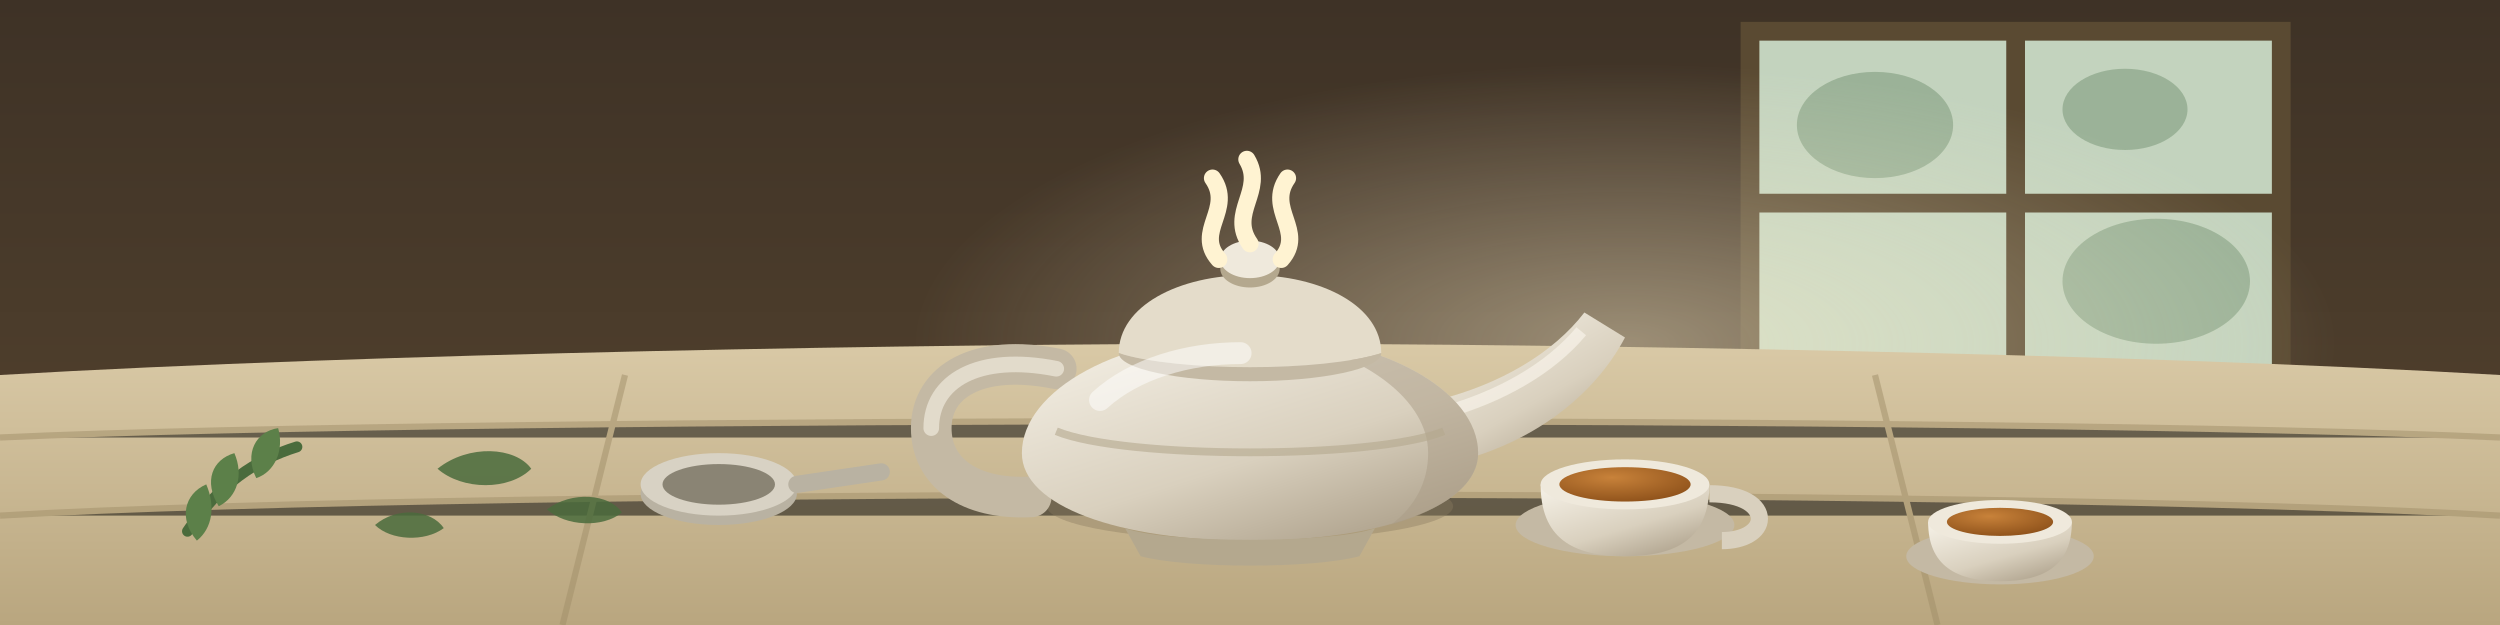
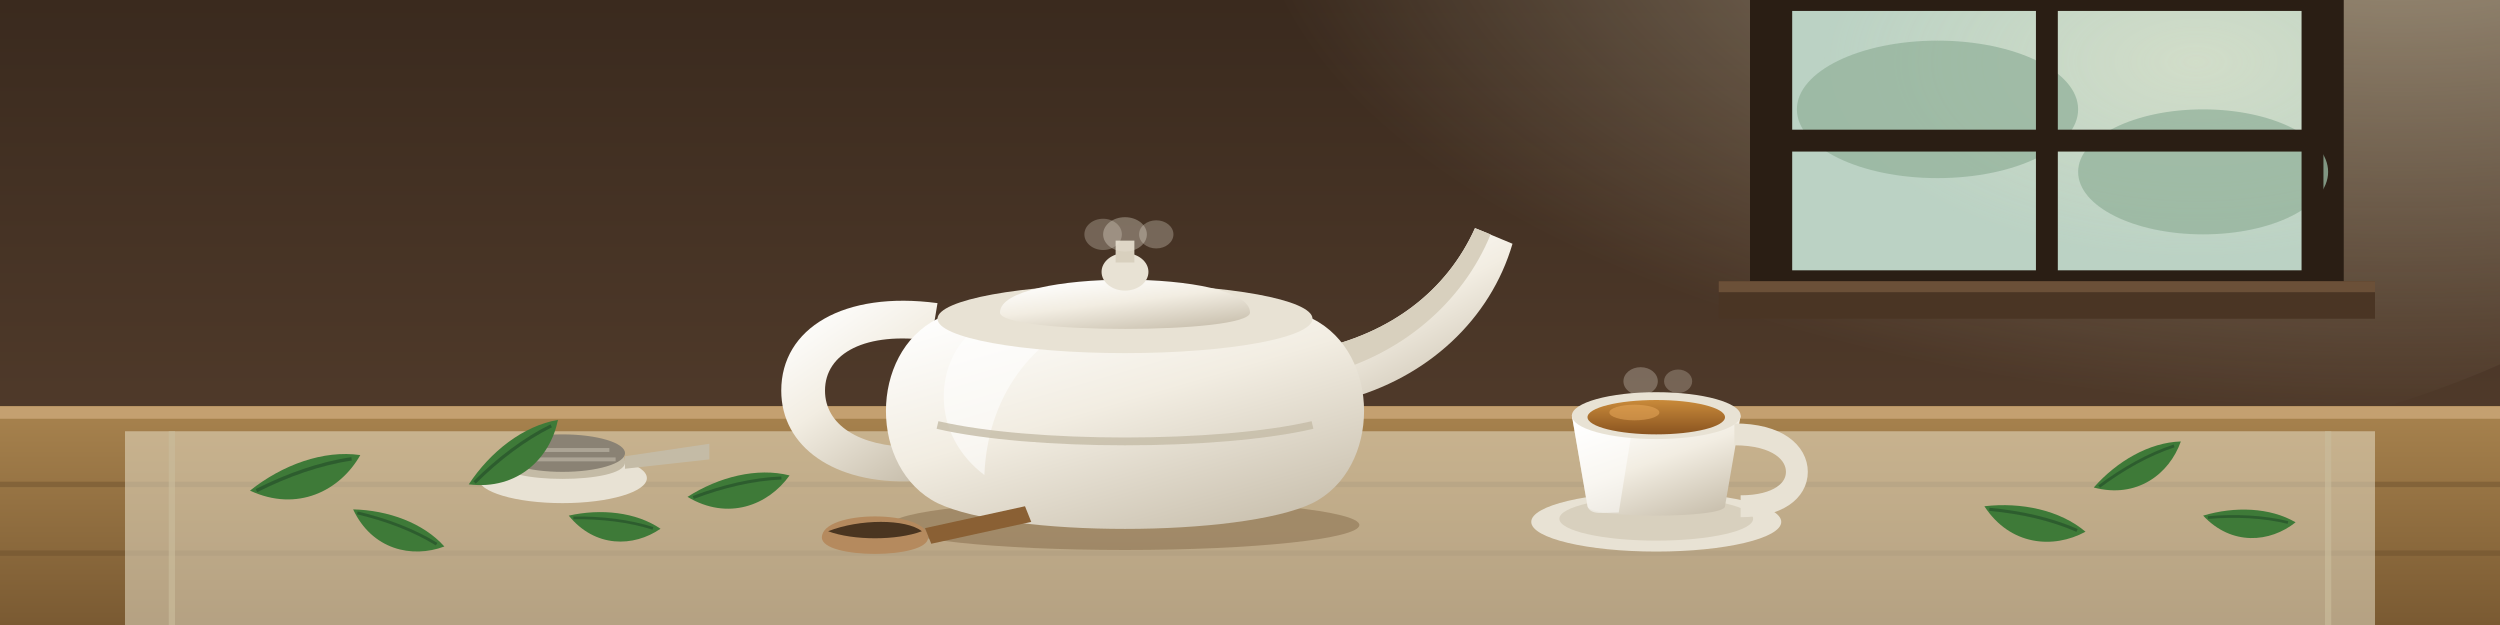
<svg xmlns="http://www.w3.org/2000/svg" viewBox="0 0 160 40" width="1600" height="400" role="presentation" preserveAspectRatio="xMidYMid slice">
  <style>
-     .steam { animation: curl 6s ease-in-out infinite }
-     .s2 { animation-delay: -2s } .s3 { animation-delay: -4s }
-     @keyframes curl {
-       0%   { transform: translate(0,0) scaleX(1); opacity: 0 }
-       20%  { opacity: .55 }
-       100% { transform: translate(2px,-11px) scaleX(1.5); opacity: 0 }
-     }
-     .steam { transform-box: fill-box; transform-origin: 50% 100% }
-     @media (prefers-reduced-motion: reduce) { .steam { animation: none; opacity: .3 } }
+     .curl { animation: rise 7s ease-out infinite }
+     .c2 { animation-delay: -2.3s } .c3 { animation-delay: -4.6s }
+     .c4 { animation-delay: -3.4s; animation-duration: 6s }
+     @keyframes rise { 0% { transform: translate(0,0) scale(.5); opacity: 0 }
+                       22% { opacity: .55 }
+                       100% { transform: translate(3px,-11px) scale(1.5); opacity: 0 } }
+     .warm { animation: glow 9s ease-in-out infinite alternate }
+     @keyframes glow { from { opacity: .5 } to { opacity: .85 } }
+     @media (prefers-reduced-motion: reduce) { .curl, .warm { animation: none } }
  </style>
  <defs>
-     <linearGradient id="wall" x1="0" y1="0" x2="0" y2="1">
-       <stop offset="0%" stop-color="#3E3226" />
-       <stop offset="100%" stop-color="#57452F" />
+     <linearGradient id="teawall" x1="0" y1="0" x2="0" y2="1">
+       <stop offset="0%" stop-color="#3A2A1E" />
+       <stop offset="100%" stop-color="#5A4230" />
    </linearGradient>
-     <linearGradient id="cloth" x1="0" y1="0" x2="0" y2="1">
-       <stop offset="0%" stop-color="#D9C9A6" />
-       <stop offset="100%" stop-color="#B9A67F" />
+     <linearGradient id="teatable" x1="0" y1="0" x2="0" y2="1">
+       <stop offset="0%" stop-color="#A8834E" />
+       <stop offset="100%" stop-color="#7A5A32" />
    </linearGradient>
-     <radialGradient id="daylight" cx=".5" cy=".5" r=".5">
-       <stop offset="0%" stop-color="#FFF3D2" stop-opacity=".45" />
+     <linearGradient id="china" x1=".2" y1="0" x2=".8" y2="1">
+       <stop offset="0%" stop-color="#FFFFFF" />
+       <stop offset="46%" stop-color="#F2EDE2" />
+       <stop offset="100%" stop-color="#C9C0AE" />
+     </linearGradient>
+     <linearGradient id="brew" x1="0" y1="0" x2="0" y2="1">
+       <stop offset="0%" stop-color="#C98A3A" />
+       <stop offset="100%" stop-color="#8A5420" />
+     </linearGradient>
+     <radialGradient id="daylight" cx=".78" cy=".22" r=".7">
+       <stop offset="0%" stop-color="#FFF3D2" stop-opacity=".55" />
      <stop offset="100%" stop-color="#FFF3D2" stop-opacity="0" />
    </radialGradient>
-     <linearGradient id="glaze" x1=".2" y1="0" x2=".9" y2="1">
-       <stop offset="0%" stop-color="#F2EDE2" />
-       <stop offset="55%" stop-color="#D9D0BE" />
-       <stop offset="100%" stop-color="#A99C86" />
-     </linearGradient>
-     <radialGradient id="brew" cx=".4" cy=".3" r=".8">
-       <stop offset="0%" stop-color="#C8823A" />
-       <stop offset="100%" stop-color="#8A4E18" />
-     </radialGradient>
  </defs>
-   <rect width="160" height="40" fill="url(#wall)" />
+   <rect width="160" height="40" fill="url(#teawall)" />
+   <ellipse class="warm" cx="124" cy="6" rx="52" ry="24" fill="url(#daylight)" />
  <g>
-     <path d="M112 2 L146 2 L146 24 L112 24 Z" fill="#8FA88C" />
-     <path d="M112 2 L146 2 L146 24 L112 24 Z" fill="#EEF6E8" opacity=".55" />
-     <g stroke="#5A4A32" stroke-width="1.2" fill="none">
-       <path d="M112 2 L146 2 L146 24 L112 24 Z" />
-       <path d="M129 2 L129 24" />
-       <path d="M112 13 L146 13" />
+     <path d="M112 0 L150 0 L150 20 L112 20 Z" fill="#2A1E14" />
+     <path d="M114 0 L148 0 L148 18 L114 18 Z" fill="#BBD2C4" />
+     <path d="M114 0 L148 0 L148 18 L114 18 Z" fill="url(#daylight)" opacity=".6" />
+     <g fill="#96B49E" opacity=".8">
+       <ellipse cx="124" cy="7" rx="9" ry="4.4" />
+       <ellipse cx="141" cy="11" rx="8" ry="4" />
    </g>
-     <g fill="#7A9878" opacity=".55">
-       <ellipse cx="120" cy="8" rx="5" ry="3.4" />
-       <ellipse cx="138" cy="18" rx="6" ry="4" />
-       <ellipse cx="136" cy="7" rx="4" ry="2.6" />
+     <g stroke="#2A1E14" stroke-width="1.4" fill="none">
+       <path d="M131 0 L131 18" />
+       <path d="M114 9 L148 9" />
+       <path d="M114 0 L148 0 L148 18 L114 18 Z" />
+     </g>
+     <path d="M110 18 L152 18 L152 20.4 L110 20.4 Z" fill="#4A3524" />
+     <path d="M110 18 L152 18 L152 18.7 L110 18.7 Z" fill="#6B5038" />
+   </g>
+   <path d="M0 26 L160 26 L160 40 L0 40 Z" fill="url(#teatable)" />
+   <path d="M0 26 L160 26 L160 26.8 L0 26.8 Z" fill="#C4A070" />
+   <g stroke="#6B4E2C" stroke-width=".35" opacity=".45" fill="none">
+     <path d="M0 31 L160 31" />
+     <path d="M0 35.4 L160 35.4" />
+   </g>
+   <path d="M8 27.6 L152 27.6 L152 40 L8 40 Z" fill="#E6DCC4" opacity=".55" />
+   <g stroke="#C9BB9A" stroke-width=".4" opacity=".7" fill="none">
+     <path d="M11 27.6 L11 40" />
+     <path d="M149 27.6 L149 40" />
+   </g>
+   <g>
+     <ellipse cx="72" cy="33.6" rx="15" ry="1.6" fill="#6B4E2C" opacity=".35" />
+     <path d="M84 22.4 C89 21.4 92.6 18.6 94.4 14.6 L96.8 15.6 C95.4 20.4 91.4 24.2 86 25.6 Z" fill="url(#china)" />
+     <path d="M84 22.4 C89 21.4 92.6 18.6 94.4 14.6 L95.4 15 C93.6 19.4 89.6 22.8 84.6 24 Z" fill="#D8D0BE" />
+     <path d="M60 19.4 C54 18.6 50 21 50 25 C50 28.6 53.4 31 58.4 30.8 L58.4 28.6              C55 28.6 52.8 27.2 52.8 25 C52.8 22.6 55.4 21.2 59.6 21.8 Z" fill="url(#china)" />
+     <path d="M60 20.4 C64 18.4 80 18.4 84 20.4 C88.4 22.6 88.4 30 84 32.2              C79.4 34.4 64.6 34.4 60 32.2 C55.6 30 55.6 22.6 60 20.4 Z" fill="url(#china)" />
+     <path d="M62 21.4 C64.6 20.2 68 19.8 70.4 20 C66 21.6 63.2 25.4 63 30.4              C61.4 29.2 60.4 27.4 60.4 25.4 C60.4 23.8 61 22.4 62 21.4 Z" fill="#FFFFFF" opacity=".55" />
+     <ellipse cx="72" cy="20.4" rx="12" ry="2.2" fill="#E8E2D4" />
+     <path d="M64 20 C64 17.2 80 17.2 80 20 C80 21.4 64 21.4 64 20 Z" fill="url(#china)" />
+     <ellipse cx="72" cy="17.4" rx="1.5" ry="1.2" fill="#E8E2D4" />
+     <path d="M71.4 16.8 L72.6 16.8 L72.6 15.4 L71.4 15.4 Z" fill="#D8D0BE" />
+     <path d="M60 27.2 C66 28.6 78 28.6 84 27.2" stroke="#C4BBA6" stroke-width=".5" fill="none" opacity=".8" />
+   </g>
+   <g fill="#E8E2D4">
+     <ellipse class="curl" cx="72" cy="15" rx="1.4" ry="1.1" opacity=".35" />
+     <ellipse class="curl c2" cx="74" cy="15" rx="1.1" ry=".9" opacity=".3" />
+     <ellipse class="curl c3" cx="70.6" cy="15" rx="1.2" ry="1" opacity=".28" />
+   </g>
+   <g transform="translate(106 0)">
+     <ellipse cx="0" cy="33.4" rx="8" ry="1.9" fill="#E8E2D4" />
+     <ellipse cx="0" cy="33.2" rx="6.2" ry="1.4" fill="#D8D0BE" />
+     <path d="M-5.4 26.6 L5.4 26.6 L4.4 32.4 C4.4 33.2 -4.4 33.2 -4.4 32.4 Z" fill="url(#china)" />
+     <path d="M-5.4 26.6 L-1.4 26.6 L-2.4 32.8 C-3.4 32.8 -4.2 33 -4.4 32.4 Z" fill="#FFFFFF" opacity=".5" />
+     <ellipse cx="0" cy="26.6" rx="5.4" ry="1.5" fill="#E8E2D4" />
+     <ellipse cx="0" cy="26.7" rx="4.4" ry="1.1" fill="url(#brew)" />
+     <ellipse cx="-1.4" cy="26.4" rx="1.6" ry=".5" fill="#E8A75A" opacity=".55" />
+     <path d="M5 27.8 C7.8 27.8 9 29 9 30.2 C9 31.4 7.8 32.4 5.4 32.4" fill="none" stroke="#E8E2D4" stroke-width="1.4" />
+   </g>
+   <g fill="#E8E2D4">
+     <ellipse class="curl c4" cx="105" cy="24.4" rx="1.1" ry=".9" opacity=".3" />
+     <ellipse class="curl c2" cx="107.4" cy="24.4" rx=".9" ry=".75" opacity=".26" />
+   </g>
+   <g transform="translate(36 0)">
+     <ellipse cx="0" cy="30.6" rx="5.4" ry="1.6" fill="#E8E2D4" />
+     <path d="M-4 29.6 C-4 27.4 4 27.4 4 29.6 C4 31 -4 31 -4 29.6 Z" fill="#C4BBA6" />
+     <ellipse cx="0" cy="29" rx="4" ry="1.2" fill="#8A8274" />
+     <g stroke="#B4AC9E" stroke-width=".25" opacity=".8">
+       <path d="M-3 28.8 L3 28.8" />
+       <path d="M-3.4 29.4 L3.4 29.4" />
+     </g>
+     <path d="M4 29.2 L9.4 28.4 L9.4 29.4 L4 30 Z" fill="#C4BBA6" />
+   </g>
+   <g transform="translate(56 0)">
+     <path d="M-3.4 34.4 C-3.4 32.6 3.4 32.6 3.4 34.4 C3.4 35.8 -3.4 35.8 -3.4 34.4 Z" fill="#B58A5E" />
+     <path d="M-3 34 C-1 33.2 2 33.2 3 34 C1.4 34.6 -1.4 34.6 -3 34 Z" fill="#4A3520" />
+     <path d="M3.2 33.8 L9.6 32.4 L10 33.4 L3.6 34.8 Z" fill="#8A6034" />
+   </g>
+   <g>
+     <g transform="translate(16 31.4) rotate(-14) scale(1.0)">
+       <path d="M0 0 C2.4 -1.1 5.2 -1.4 7.4 -.5 C5.6 1.4 2.6 2.1 0 0 Z" fill="#3E7A38" />
+       <path d="M.4 .1 C2.6 -.4 4.8 -.6 6.8 -.4" stroke="#26512A" stroke-width=".22" fill="none" opacity=".7" />
+     </g>
+     <g transform="translate(22.6 32.6) rotate(26) scale(0.85)">
+       <path d="M0 0 C2.4 -1.1 5.2 -1.4 7.4 -.5 C5.6 1.4 2.6 2.1 0 0 Z" fill="#3E7A38" />
+       <path d="M.4 .1 C2.6 -.4 4.8 -.6 6.8 -.4" stroke="#26512A" stroke-width=".22" fill="none" opacity=".7" />
+     </g>
+     <g transform="translate(30 31) rotate(-32) scale(0.95)">
+       <path d="M0 0 C2.4 -1.1 5.2 -1.4 7.4 -.5 C5.6 1.4 2.6 2.1 0 0 Z" fill="#3E7A38" />
+       <path d="M.4 .1 C2.6 -.4 4.8 -.6 6.8 -.4" stroke="#26512A" stroke-width=".22" fill="none" opacity=".7" />
+     </g>
+     <g transform="translate(36.4 33) rotate(12) scale(0.8)">
+       <path d="M0 0 C2.4 -1.1 5.2 -1.4 7.4 -.5 C5.6 1.4 2.6 2.1 0 0 Z" fill="#3E7A38" />
+       <path d="M.4 .1 C2.6 -.4 4.8 -.6 6.8 -.4" stroke="#26512A" stroke-width=".22" fill="none" opacity=".7" />
+     </g>
+     <g transform="translate(44 31.8) rotate(-8) scale(0.9)">
+       <path d="M0 0 C2.4 -1.1 5.2 -1.4 7.4 -.5 C5.6 1.4 2.6 2.1 0 0 Z" fill="#3E7A38" />
+       <path d="M.4 .1 C2.6 -.4 4.8 -.6 6.8 -.4" stroke="#26512A" stroke-width=".22" fill="none" opacity=".7" />
+     </g>
+     <g transform="translate(127 32.4) rotate(18) scale(0.9)">
+       <path d="M0 0 C2.4 -1.1 5.2 -1.4 7.4 -.5 C5.6 1.4 2.6 2.1 0 0 Z" fill="#3E7A38" />
+       <path d="M.4 .1 C2.6 -.4 4.8 -.6 6.8 -.4" stroke="#26512A" stroke-width=".22" fill="none" opacity=".7" />
+     </g>
+     <g transform="translate(134 31.2) rotate(-24) scale(0.85)">
+       <path d="M0 0 C2.4 -1.1 5.2 -1.4 7.4 -.5 C5.6 1.4 2.6 2.1 0 0 Z" fill="#3E7A38" />
+       <path d="M.4 .1 C2.6 -.4 4.8 -.6 6.8 -.4" stroke="#26512A" stroke-width=".22" fill="none" opacity=".7" />
+     </g>
+     <g transform="translate(141 33) rotate(8) scale(0.8)">
+       <path d="M0 0 C2.4 -1.1 5.2 -1.4 7.4 -.5 C5.6 1.4 2.6 2.1 0 0 Z" fill="#3E7A38" />
+       <path d="M.4 .1 C2.6 -.4 4.8 -.6 6.8 -.4" stroke="#26512A" stroke-width=".22" fill="none" opacity=".7" />
    </g>
  </g>
-   <ellipse cx="104" cy="22" rx="46" ry="18" fill="url(#daylight)" />
-   <path d="M0 24 C24 22.6 60 22 80 22 C100 22 136 22.6 160 24 L160 40 L0 40 Z" fill="url(#cloth)" />
-   <g stroke="#A08D68" stroke-width=".4" opacity=".5">
-     <path d="M0 28 C30 26.6 130 26.6 160 28" />
-     <path d="M0 33 C30 31.2 130 31.2 160 33" />
-     <path d="M40 24 L36 40" />
-     <path d="M120 24 L124 40" />
-   </g>
-   <g fill="#4A6B3C" opacity=".85">
-     <path d="M28 30 C30 28.4 33 28.6 34 30 C32.6 31.4 29.6 31.4 28 30 Z" />
-     <path d="M35 32.6 C36.6 31.4 39 31.6 39.8 32.8 C38.6 33.8 36.2 33.7 35 32.6 Z" />
-     <path d="M24 33.6 C25.4 32.4 27.6 32.6 28.4 33.8 C27.2 34.7 25 34.6 24 33.6 Z" />
-   </g>
-   <g>
-     <ellipse cx="46" cy="31.6" rx="5" ry="2" fill="#B9B2A2" />
-     <ellipse cx="46" cy="31" rx="5" ry="2" fill="#D8D2C4" />
-     <ellipse cx="46" cy="31" rx="3.6" ry="1.3" fill="#8A8474" />
-     <path d="M51 31 L56.4 30.2" stroke="#B9B2A2" stroke-width="1.1" stroke-linecap="round" />
-   </g>
-   <g>
-     <ellipse cx="80" cy="32.4" rx="13" ry="2.2" fill="#8A7A5E" opacity=".4" />
-     <path d="M67.6 23.6 C62.6 22.6 59.6 24.4 59.6 27.4 C59.6 30.2 62 32 66 31.8" fill="none" stroke="#C4B9A4" stroke-width="2.6" stroke-linecap="round" />
-     <path d="M67.6 23.6 C62.6 22.6 59.6 24.4 59.6 27.4" fill="none" stroke="#EFE9DC" stroke-width="1" stroke-linecap="round" opacity=".7" />
-     <path d="M92 25.6 C96 24.6 99.4 22.6 101.4 20 L104 21.6 C102 25.4 98 28.4 93 29.6 Z" fill="url(#glaze)" />
-     <path d="M92.4 26.4 C96 25.4 99.2 23.6 101.2 21.2" fill="none" stroke="#FBF7EE" stroke-width=".8" opacity=".6" />
-     <path d="M80 21.4 C88.4 21.4 94.6 25 94.6 29 C94.6 32.4 88.4 34.6 80 34.6              C71.6 34.6 65.4 32.4 65.4 29 C65.4 25 71.6 21.4 80 21.4 Z" fill="url(#glaze)" />
-     <path d="M80 21.4 C88.4 21.4 94.6 25 94.6 29 C94.6 31 92.4 32.6 89 33.6              C90.6 32.4 91.4 30.8 91.4 29 C91.4 25.6 87.4 22.6 81.6 21.5 Z" fill="#A99C86" opacity=".5" />
-     <path d="M72 33.8 C74.6 34.8 85.4 34.8 88 33.8 L87 35.6 C84 36.4 76 36.4 73 35.6 Z" fill="#B4A88E" />
-     <path d="M71.6 22.6 C71.6 19.6 75.4 17.6 80 17.6 C84.6 17.6 88.4 19.6 88.4 22.6              C84.6 23.8 75.4 23.8 71.6 22.6 Z" fill="#E4DCCA" />
-     <path d="M71.6 22.6 C75.4 23.8 84.6 23.8 88.4 22.6 C88.4 23.6 84.6 24.4 80 24.4              C75.4 24.4 71.6 23.6 71.6 22.6 Z" fill="#C4B9A4" />
-     <ellipse cx="80" cy="17.2" rx="1.9" ry="1.2" fill="#B4A88E" />
-     <ellipse cx="80" cy="16.6" rx="1.9" ry="1.2" fill="#EFE9DC" />
-     <path d="M67.6 27.6 C72 29.4 88 29.4 92.4 27.6" fill="none" stroke="#B4A88E" stroke-width=".5" opacity=".6" />
-     <path d="M70.4 25.6 C72.6 23.6 76 22.6 79.4 22.6" fill="none" stroke="#FFFFFF" stroke-width="1.4" opacity=".5" stroke-linecap="round" />
-   </g>
-   <g fill="none" stroke="#FFF3D2" stroke-width="1.1" stroke-linecap="round">
-     <path class="steam" d="M78 16.6 C76.4 14.8 79 13.4 77.6 11.4" />
-     <path class="steam s2" d="M82 16.6 C83.6 14.8 81 13.4 82.4 11.4" />
-     <path class="steam s3" d="M80 15.6 C78.6 13.6 81 12.2 79.8 10.2" />
-   </g>
-   <g>
-     <ellipse cx="104" cy="33.6" rx="7" ry="2" fill="#C4B9A4" />
-     <path d="M98.6 31 C98.6 34.4 100.6 35.6 104 35.6 C107.4 35.6 109.4 34.4 109.4 31 Z" fill="url(#glaze)" />
-     <ellipse cx="104" cy="31" rx="5.4" ry="1.6" fill="#EFE9DC" />
-     <ellipse cx="104" cy="31" rx="4.2" ry="1.1" fill="url(#brew)" />
-     <path d="M109.4 31.6 C111.6 31.6 112.6 32.4 112.6 33.2 C112.6 34 111.6 34.6 110.2 34.6" fill="none" stroke="#D9D0BE" stroke-width="1.1" />
-   </g>
-   <g>
-     <ellipse cx="128" cy="35.6" rx="6" ry="1.8" fill="#C4B9A4" />
-     <path d="M123.4 33.4 C123.4 36.2 125.2 37.2 128 37.2 C130.8 37.2 132.6 36.2 132.6 33.4 Z" fill="url(#glaze)" />
-     <ellipse cx="128" cy="33.4" rx="4.6" ry="1.4" fill="#EFE9DC" />
-     <ellipse cx="128" cy="33.4" rx="3.4" ry=".9" fill="url(#brew)" />
-   </g>
-   <g stroke="#4A6B3C" stroke-width=".7" fill="none" stroke-linecap="round">
-     <path d="M12 34 C14 31 16.4 29.4 19 28.6" />
-   </g>
-   <g fill="#5C8049">
-     <path d="M14 32.4 C13 30.8 13.6 29.4 15 29 C15.6 30.4 15.2 31.8 14 32.4 Z" />
-     <path d="M16.4 30.6 C15.6 29 16.4 27.6 17.8 27.4 C18.2 28.8 17.6 30.2 16.4 30.6 Z" />
-     <path d="M12.6 34.6 C11.4 33.2 11.8 31.6 13.2 31 C13.8 32.4 13.6 33.8 12.6 34.6 Z" />
-   </g>
</svg>
